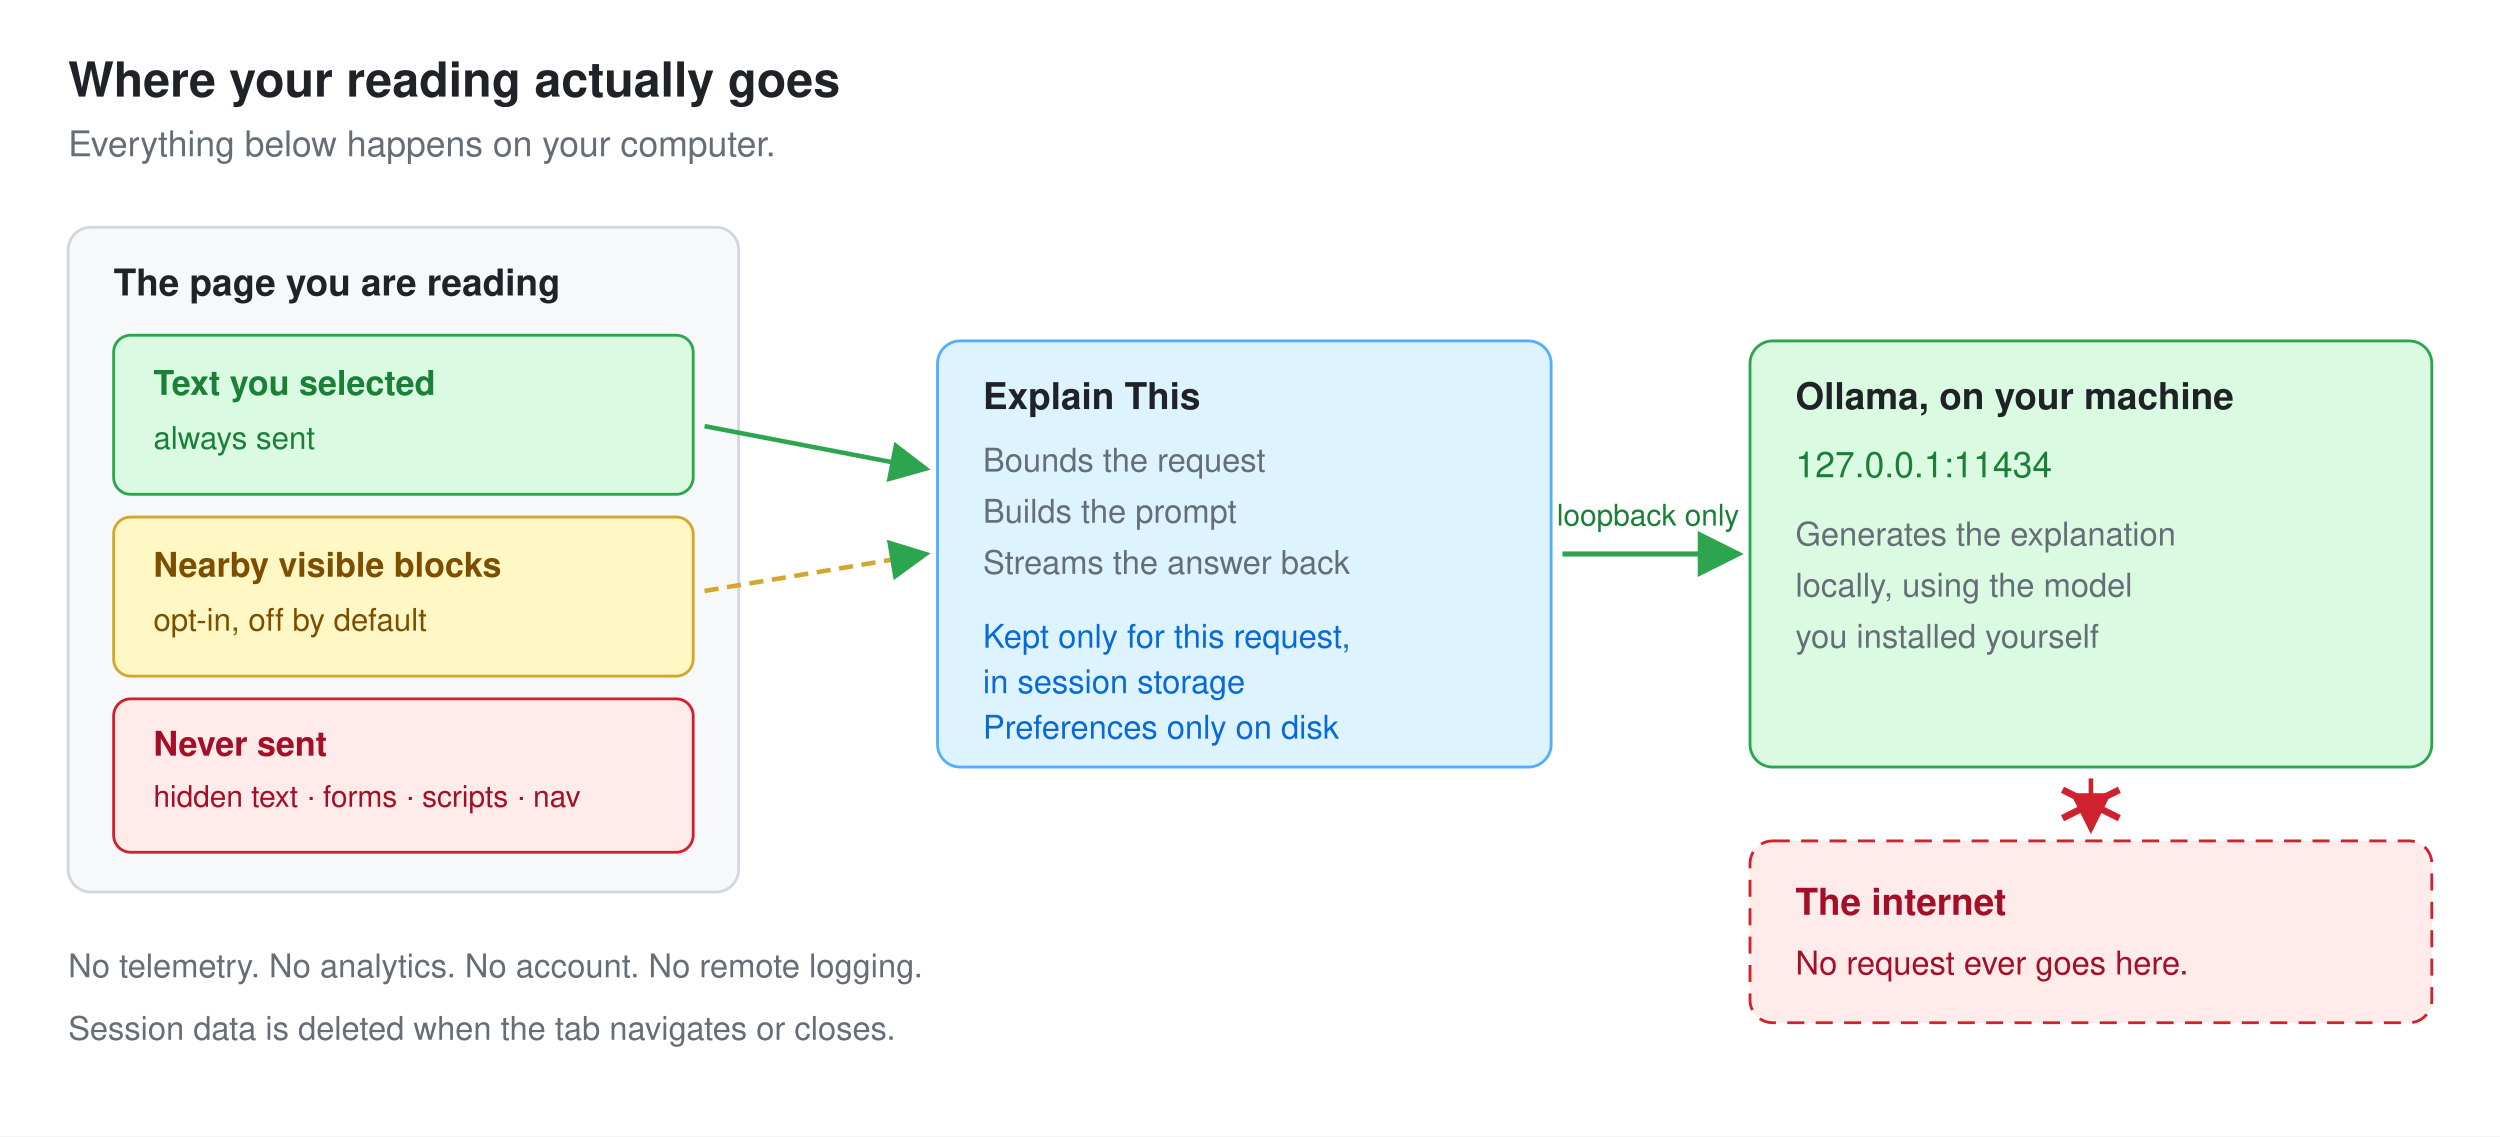
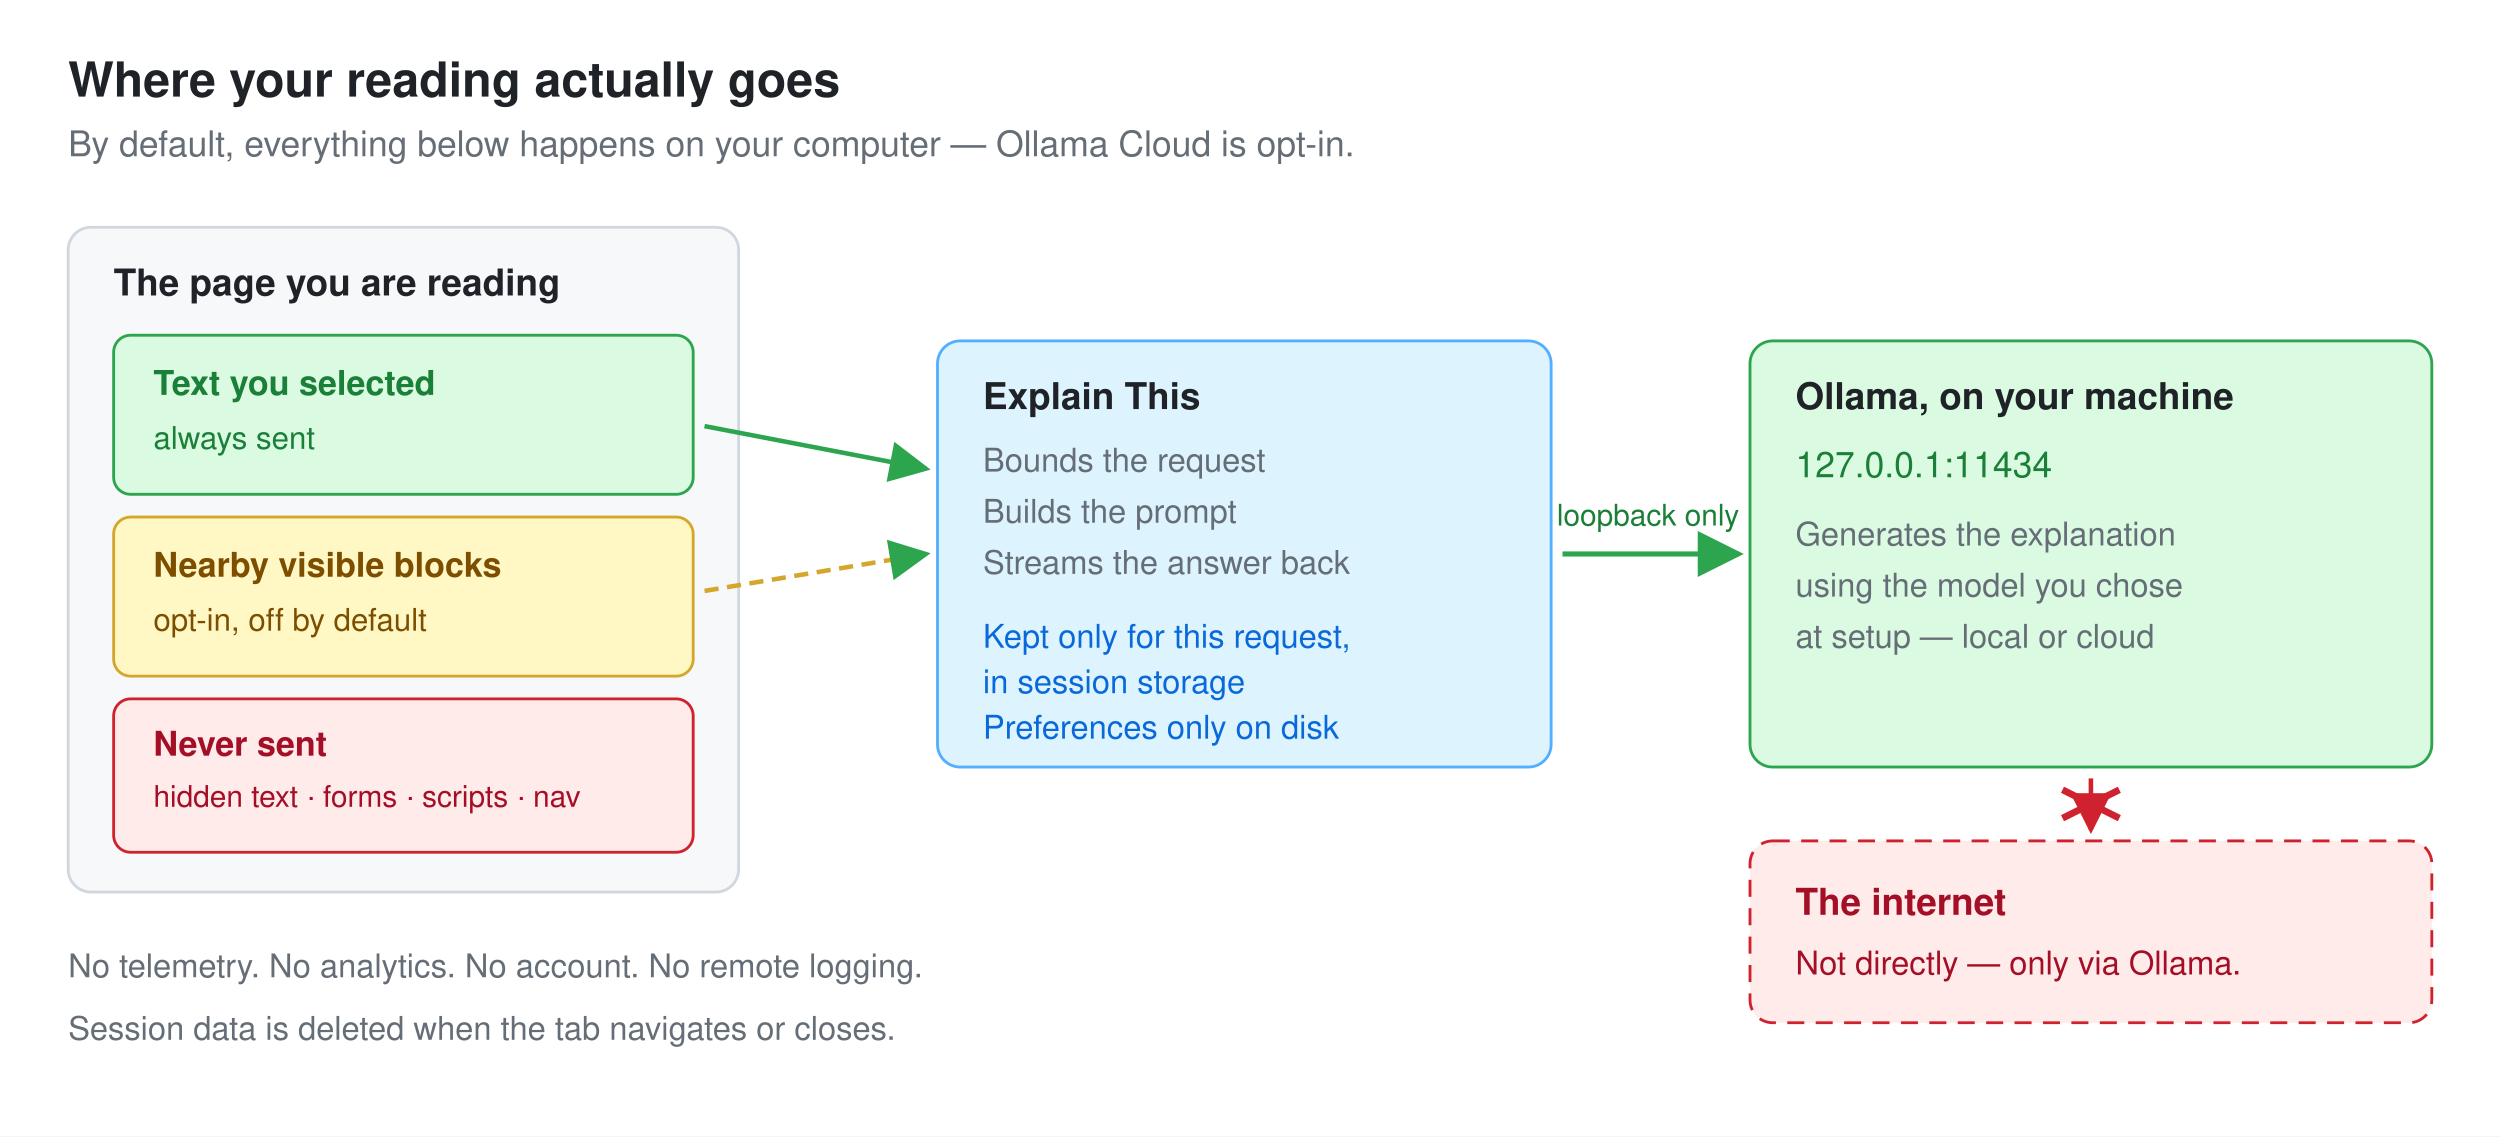
<svg xmlns="http://www.w3.org/2000/svg" viewBox="0 0 880 400" width="880" height="400" role="img" aria-labelledby="ptitle pdesc">
  <rect width="880" height="400" fill="#ffffff" />
  <g font-family="-apple-system, BlinkMacSystemFont, Segoe UI, Helvetica, Arial, sans-serif">
    <text x="24" y="34" font-size="17" font-weight="600" fill="#1f2328">Where your reading actually goes</text>
-     <text x="24" y="55" font-size="12.5" fill="#656d76">Everything below happens on your computer.</text>
+     <text x="24" y="55" font-size="12.5" fill="#656d76">By default, everything below happens on your computer — Ollama Cloud is opt-in.</text>
    <rect x="24" y="80" width="236" height="234" rx="8" fill="#f6f8fa" stroke="#d0d7de" />
    <text x="40" y="104" font-size="13" font-weight="600" fill="#1f2328">The page you are reading</text>
    <rect x="40" y="118" width="204" height="56" rx="6" fill="#dafbe1" stroke="#2da44e" />
    <text x="54" y="139" font-size="12" font-weight="600" fill="#1a7f37">Text you selected</text>
    <text x="54" y="158" font-size="11" fill="#1a7f37">always sent</text>
    <rect x="40" y="182" width="204" height="56" rx="6" fill="#fff8c5" stroke="#d4a72c" />
    <text x="54" y="203" font-size="12" font-weight="600" fill="#7d4e00">Nearby visible blocks</text>
    <text x="54" y="222" font-size="11" fill="#7d4e00">opt-in, off by default</text>
    <rect x="40" y="246" width="204" height="54" rx="6" fill="#ffebe9" stroke="#cf222e" />
    <text x="54" y="266" font-size="12" font-weight="600" fill="#a40e26">Never sent</text>
    <text x="54" y="284" font-size="10.5" fill="#a40e26">hidden text · forms · scripts · nav</text>
    <rect x="330" y="120" width="216" height="150" rx="8" fill="#ddf4ff" stroke="#54aeff" />
    <text x="346" y="144" font-size="13" font-weight="600" fill="#1f2328">Explain This</text>
    <text x="346" y="166" font-size="11.5" fill="#656d76">Bounds the request</text>
    <text x="346" y="184" font-size="11.5" fill="#656d76">Builds the prompt</text>
    <text x="346" y="202" font-size="11.5" fill="#656d76">Streams the answer back</text>
    <text x="346" y="228" font-size="11.5" fill="#0969da">Kept only for this request,</text>
    <text x="346" y="244" font-size="11.5" fill="#0969da">in session storage</text>
    <text x="346" y="260" font-size="11.5" fill="#0969da">Preferences only on disk</text>
    <rect x="616" y="120" width="240" height="150" rx="8" fill="#dafbe1" stroke="#2da44e" />
    <text x="632" y="144" font-size="13" font-weight="600" fill="#1f2328">Ollama, on your machine</text>
    <text x="632" y="168" font-size="12.5" fill="#1a7f37">127.0.0.1:11434</text>
    <text x="632" y="192" font-size="11.5" fill="#656d76">Generates the explanation</text>
-     <text x="632" y="210" font-size="11.5" fill="#656d76">locally, using the model</text>
-     <text x="632" y="228" font-size="11.5" fill="#656d76">you installed yourself</text>
+     <text x="632" y="210" font-size="11.5" fill="#656d76">using the model you chose</text>
+     <text x="632" y="228" font-size="11.5" fill="#656d76">at setup — local or cloud</text>
    <defs>
      <marker id="parrow" markerWidth="9" markerHeight="9" refX="8" refY="4.5" orient="auto">
        <path d="M0,0 L9,4.5 L0,9 z" fill="#2da44e" />
      </marker>
      <marker id="pblock" markerWidth="9" markerHeight="9" refX="8" refY="4.5" orient="auto">
        <path d="M0,0 L9,4.5 L0,9 z" fill="#cf222e" />
      </marker>
    </defs>
    <line x1="248" y1="150" x2="326" y2="165" stroke="#2da44e" stroke-width="1.6" marker-end="url(#parrow)" />
    <line x1="248" y1="208" x2="326" y2="195" stroke="#d4a72c" stroke-width="1.6" stroke-dasharray="5 3" marker-end="url(#parrow)" />
    <line x1="550" y1="195" x2="612" y2="195" stroke="#2da44e" stroke-width="1.8" marker-end="url(#parrow)" />
    <text x="548" y="185" font-size="10.5" fill="#1a7f37">loopback only</text>
    <rect x="616" y="296" width="240" height="64" rx="8" fill="#ffebe9" stroke="#cf222e" stroke-dasharray="6 4" />
    <text x="632" y="322" font-size="13" font-weight="600" fill="#a40e26">The internet</text>
-     <text x="632" y="343" font-size="11.5" fill="#a40e26">No request ever goes here.</text>
+     <text x="632" y="343" font-size="11.5" fill="#a40e26">Not directly — only via Ollama.</text>
    <line x1="736" y1="274" x2="736" y2="292" stroke="#cf222e" stroke-width="1.6" marker-end="url(#pblock)" />
    <line x1="726" y1="278" x2="746" y2="288" stroke="#cf222e" stroke-width="2.4" />
    <line x1="746" y1="278" x2="726" y2="288" stroke="#cf222e" stroke-width="2.4" />
    <text x="24" y="344" font-size="11.5" fill="#656d76">No telemetry. No analytics. No account. No remote logging.</text>
    <text x="24" y="366" font-size="11.5" fill="#656d76">Session data is deleted when the tab navigates or closes.</text>
  </g>
</svg>
